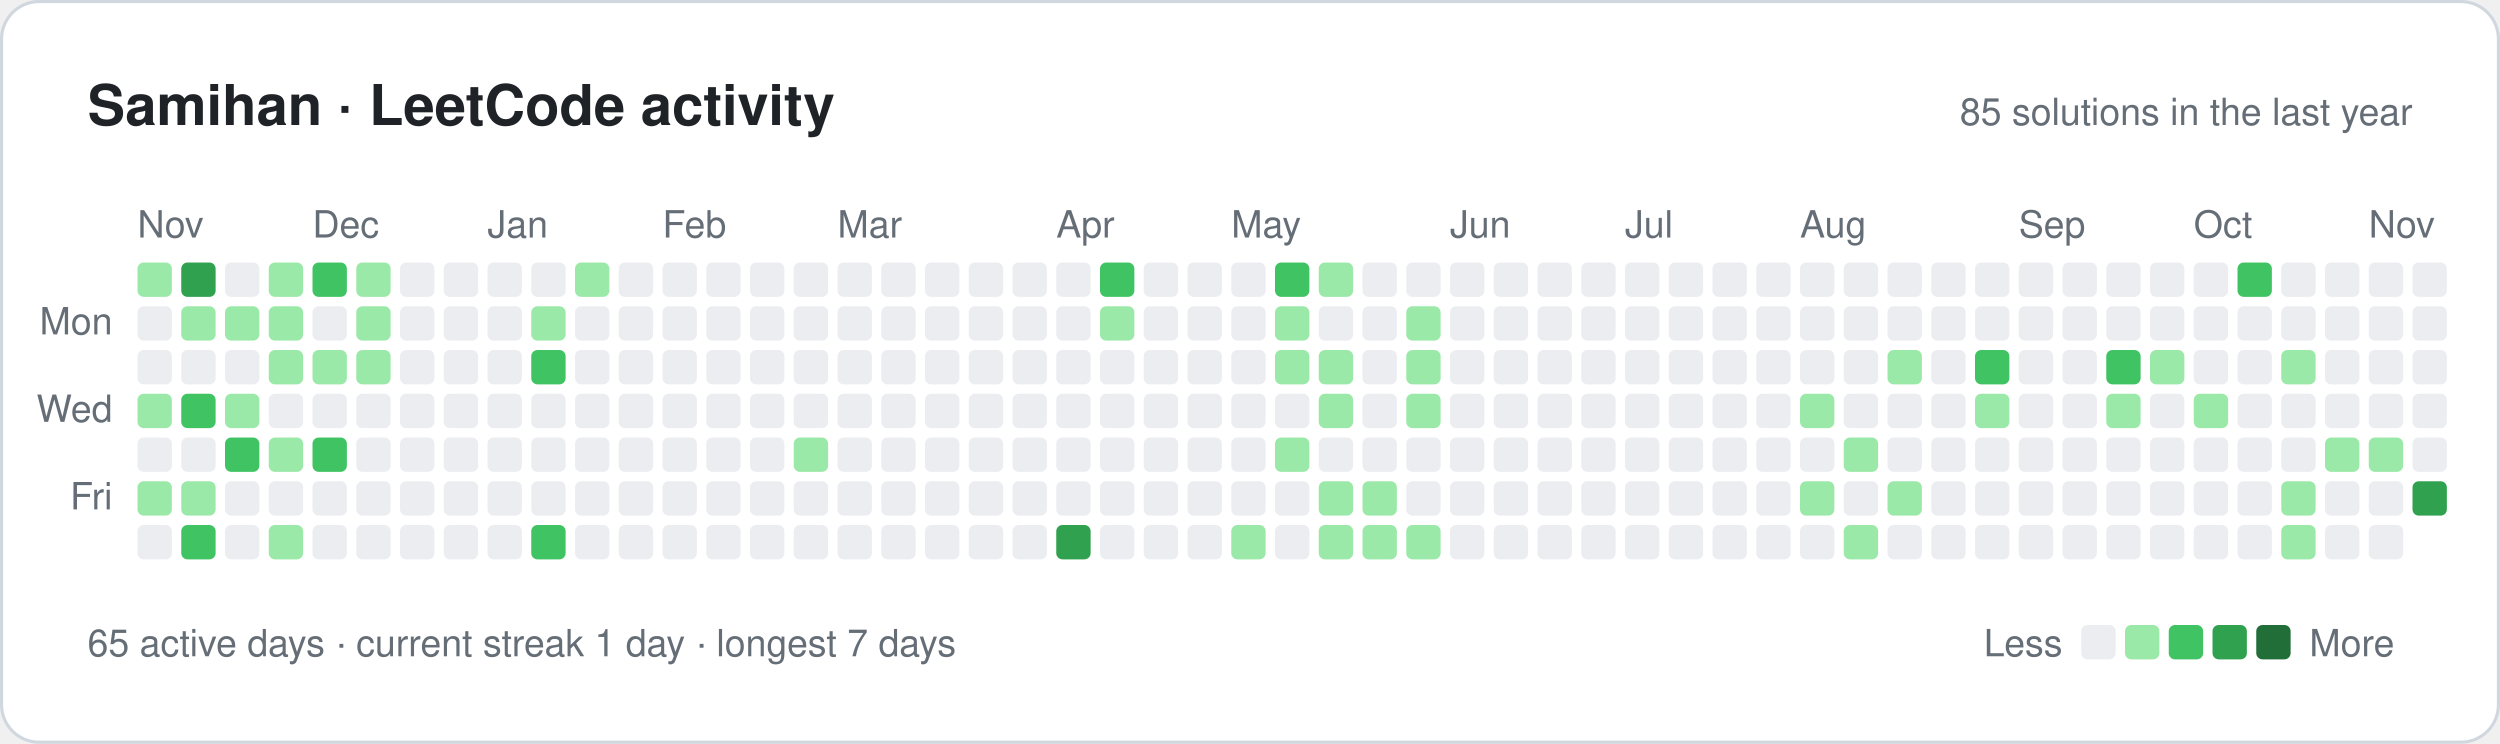
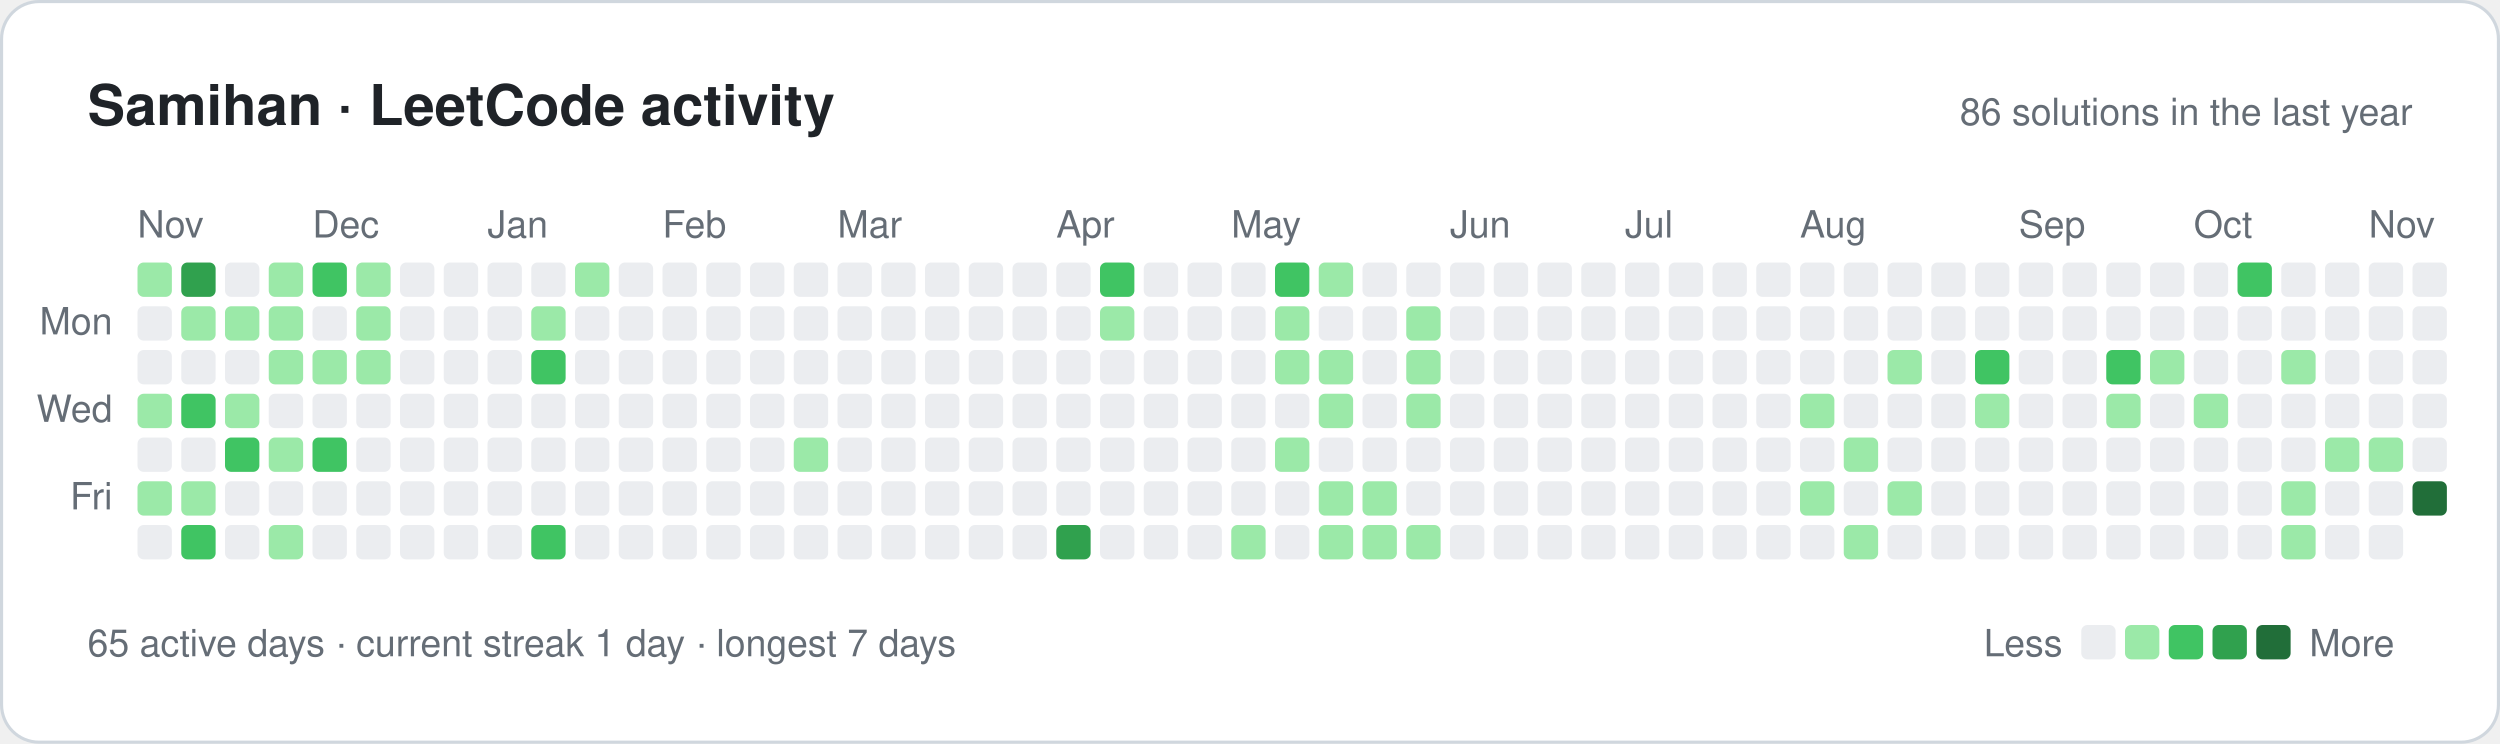
<svg xmlns="http://www.w3.org/2000/svg" width="800" height="238" viewBox="0 0 800 238" font-family="-apple-system,BlinkMacSystemFont,'Segoe UI',Helvetica,Arial,sans-serif" role="img" aria-labelledby="t">
  <style>
.bg{fill:#ffffff;stroke:#d0d7de}.title{fill:#1f2328;font-size:18px;font-weight:600}.muted{fill:#656d76;font-size:12px}
.label{fill:#1f2328;font-size:13px;font-weight:600}.value{fill:#1f2328;font-size:22px;font-weight:700}.value-sm{fill:#1f2328;font-size:14px;font-weight:700}
.total{fill:#1f2328;font-size:30px;font-weight:700}.track{fill:#eaeef2}.ring-track{stroke:#eaeef2}.divider{stroke:#d0d7de}.grid{stroke:#d0d7de;fill:none}
@media (prefers-color-scheme: dark){.bg{fill:#0d1117;stroke:#30363d}.title,.label,.value,.value-sm,.total{fill:#e6edf3}.muted{fill:#8b949e}.track{fill:#21262d}.ring-track{stroke:#21262d}.divider{stroke:#30363d}.grid{stroke:#30363d}}
@keyframes ls-fade{from{opacity:0;transform:translateY(6px)}to{opacity:1;transform:none}}
@keyframes ls-grow{from{transform:scaleX(0)}to{transform:scaleX(1)}}
@keyframes ls-pop{from{opacity:0;transform:scale(.2)}to{opacity:1;transform:scale(1)}}
@keyframes ls-pulse{0%,100%{opacity:1}50%{opacity:.3}}
.fade{animation:ls-fade .6s ease-out both}
.grow{transform-box:fill-box;transform-origin:left center;animation:ls-grow .9s cubic-bezier(.2,.7,.3,1) both}
.pulse{animation:ls-pulse 1.8s ease-in-out infinite}
.d1{animation-delay:0.12s}
.d2{animation-delay:0.24s}
.d3{animation-delay:0.36s}
.d4{animation-delay:0.48s}
.d5{animation-delay:0.60s}
.d6{animation-delay:0.72s}
.d7{animation-delay:0.84s}
.d8{animation-delay:0.96s}
@media (prefers-reduced-motion: reduce){*{animation:none!important}}
.h0{fill:#ebedf0}.h1{fill:#9be9a8}.h2{fill:#40c463}.h3{fill:#30a14e}.h4{fill:#216e39}
@media (prefers-color-scheme: dark){.h0{fill:#161b22}.h1{fill:#0e4429}.h2{fill:#006d32}.h3{fill:#26a641}.h4{fill:#39d353}}
</style>
  <rect x="0.5" y="0.5" width="799" height="237" rx="12" class="bg" />
  <g class="fade">
    <text x="28" y="40" class="title">Samihan · LeetCode activity</text>
-     <text x="772" y="40" class="muted" text-anchor="end">85 solutions in the last year</text>
+     <text x="772" y="40" class="muted" text-anchor="end">86 solutions in the last year</text>
  </g>
  <text x="44" y="76" class="muted" font-size="11">Nov</text>
  <text x="100" y="76" class="muted" font-size="11">Dec</text>
  <text x="156" y="76" class="muted" font-size="11">Jan</text>
  <text x="212" y="76" class="muted" font-size="11">Feb</text>
  <text x="268" y="76" class="muted" font-size="11">Mar</text>
  <text x="338" y="76" class="muted" font-size="11">Apr</text>
  <text x="394" y="76" class="muted" font-size="11">May</text>
  <text x="464" y="76" class="muted" font-size="11">Jun</text>
  <text x="520" y="76" class="muted" font-size="11">Jul</text>
  <text x="576" y="76" class="muted" font-size="11">Aug</text>
  <text x="646" y="76" class="muted" font-size="11">Sep</text>
  <text x="702" y="76" class="muted" font-size="11">Oct</text>
  <text x="758" y="76" class="muted" font-size="11">Nov</text>
  <text x="36" y="107" class="muted" font-size="10" text-anchor="end">Mon</text>
  <text x="36" y="135" class="muted" font-size="10" text-anchor="end">Wed</text>
  <text x="36" y="163" class="muted" font-size="10" text-anchor="end">Fri</text>
  <g class="fade d1">
    <rect x="44" y="84" width="11" height="11" rx="2" class="h1" />
    <rect x="44" y="98" width="11" height="11" rx="2" class="h0" />
    <rect x="44" y="112" width="11" height="11" rx="2" class="h0" />
    <rect x="44" y="126" width="11" height="11" rx="2" class="h1" />
    <rect x="44" y="140" width="11" height="11" rx="2" class="h0" />
    <rect x="44" y="154" width="11" height="11" rx="2" class="h1" />
    <rect x="44" y="168" width="11" height="11" rx="2" class="h0" />
    <rect x="58" y="84" width="11" height="11" rx="2" class="h3" />
    <rect x="58" y="98" width="11" height="11" rx="2" class="h1" />
    <rect x="58" y="112" width="11" height="11" rx="2" class="h0" />
    <rect x="58" y="126" width="11" height="11" rx="2" class="h2" />
    <rect x="58" y="140" width="11" height="11" rx="2" class="h0" />
    <rect x="58" y="154" width="11" height="11" rx="2" class="h1" />
    <rect x="58" y="168" width="11" height="11" rx="2" class="h2" />
    <rect x="72" y="84" width="11" height="11" rx="2" class="h0" />
    <rect x="72" y="98" width="11" height="11" rx="2" class="h1" />
    <rect x="72" y="112" width="11" height="11" rx="2" class="h0" />
    <rect x="72" y="126" width="11" height="11" rx="2" class="h1" />
    <rect x="72" y="140" width="11" height="11" rx="2" class="h2" />
    <rect x="72" y="154" width="11" height="11" rx="2" class="h0" />
    <rect x="72" y="168" width="11" height="11" rx="2" class="h0" />
    <rect x="86" y="84" width="11" height="11" rx="2" class="h1" />
    <rect x="86" y="98" width="11" height="11" rx="2" class="h1" />
    <rect x="86" y="112" width="11" height="11" rx="2" class="h1" />
    <rect x="86" y="126" width="11" height="11" rx="2" class="h0" />
    <rect x="86" y="140" width="11" height="11" rx="2" class="h1" />
    <rect x="86" y="154" width="11" height="11" rx="2" class="h0" />
    <rect x="86" y="168" width="11" height="11" rx="2" class="h1" />
    <rect x="100" y="84" width="11" height="11" rx="2" class="h2" />
    <rect x="100" y="98" width="11" height="11" rx="2" class="h0" />
    <rect x="100" y="112" width="11" height="11" rx="2" class="h1" />
    <rect x="100" y="126" width="11" height="11" rx="2" class="h0" />
    <rect x="100" y="140" width="11" height="11" rx="2" class="h2" />
    <rect x="100" y="154" width="11" height="11" rx="2" class="h0" />
    <rect x="100" y="168" width="11" height="11" rx="2" class="h0" />
    <rect x="114" y="84" width="11" height="11" rx="2" class="h1" />
    <rect x="114" y="98" width="11" height="11" rx="2" class="h1" />
    <rect x="114" y="112" width="11" height="11" rx="2" class="h1" />
    <rect x="114" y="126" width="11" height="11" rx="2" class="h0" />
    <rect x="114" y="140" width="11" height="11" rx="2" class="h0" />
    <rect x="114" y="154" width="11" height="11" rx="2" class="h0" />
    <rect x="114" y="168" width="11" height="11" rx="2" class="h0" />
    <rect x="128" y="84" width="11" height="11" rx="2" class="h0" />
    <rect x="128" y="98" width="11" height="11" rx="2" class="h0" />
    <rect x="128" y="112" width="11" height="11" rx="2" class="h0" />
    <rect x="128" y="126" width="11" height="11" rx="2" class="h0" />
    <rect x="128" y="140" width="11" height="11" rx="2" class="h0" />
    <rect x="128" y="154" width="11" height="11" rx="2" class="h0" />
    <rect x="128" y="168" width="11" height="11" rx="2" class="h0" />
    <rect x="142" y="84" width="11" height="11" rx="2" class="h0" />
    <rect x="142" y="98" width="11" height="11" rx="2" class="h0" />
    <rect x="142" y="112" width="11" height="11" rx="2" class="h0" />
    <rect x="142" y="126" width="11" height="11" rx="2" class="h0" />
    <rect x="142" y="140" width="11" height="11" rx="2" class="h0" />
    <rect x="142" y="154" width="11" height="11" rx="2" class="h0" />
    <rect x="142" y="168" width="11" height="11" rx="2" class="h0" />
    <rect x="156" y="84" width="11" height="11" rx="2" class="h0" />
    <rect x="156" y="98" width="11" height="11" rx="2" class="h0" />
    <rect x="156" y="112" width="11" height="11" rx="2" class="h0" />
    <rect x="156" y="126" width="11" height="11" rx="2" class="h0" />
    <rect x="156" y="140" width="11" height="11" rx="2" class="h0" />
    <rect x="156" y="154" width="11" height="11" rx="2" class="h0" />
    <rect x="156" y="168" width="11" height="11" rx="2" class="h0" />
    <rect x="170" y="84" width="11" height="11" rx="2" class="h0" />
    <rect x="170" y="98" width="11" height="11" rx="2" class="h1" />
    <rect x="170" y="112" width="11" height="11" rx="2" class="h2" />
    <rect x="170" y="126" width="11" height="11" rx="2" class="h0" />
    <rect x="170" y="140" width="11" height="11" rx="2" class="h0" />
    <rect x="170" y="154" width="11" height="11" rx="2" class="h0" />
    <rect x="170" y="168" width="11" height="11" rx="2" class="h2" />
    <rect x="184" y="84" width="11" height="11" rx="2" class="h1" />
    <rect x="184" y="98" width="11" height="11" rx="2" class="h0" />
    <rect x="184" y="112" width="11" height="11" rx="2" class="h0" />
    <rect x="184" y="126" width="11" height="11" rx="2" class="h0" />
    <rect x="184" y="140" width="11" height="11" rx="2" class="h0" />
    <rect x="184" y="154" width="11" height="11" rx="2" class="h0" />
    <rect x="184" y="168" width="11" height="11" rx="2" class="h0" />
    <rect x="198" y="84" width="11" height="11" rx="2" class="h0" />
    <rect x="198" y="98" width="11" height="11" rx="2" class="h0" />
    <rect x="198" y="112" width="11" height="11" rx="2" class="h0" />
    <rect x="198" y="126" width="11" height="11" rx="2" class="h0" />
    <rect x="198" y="140" width="11" height="11" rx="2" class="h0" />
    <rect x="198" y="154" width="11" height="11" rx="2" class="h0" />
    <rect x="198" y="168" width="11" height="11" rx="2" class="h0" />
    <rect x="212" y="84" width="11" height="11" rx="2" class="h0" />
    <rect x="212" y="98" width="11" height="11" rx="2" class="h0" />
    <rect x="212" y="112" width="11" height="11" rx="2" class="h0" />
    <rect x="212" y="126" width="11" height="11" rx="2" class="h0" />
    <rect x="212" y="140" width="11" height="11" rx="2" class="h0" />
    <rect x="212" y="154" width="11" height="11" rx="2" class="h0" />
    <rect x="212" y="168" width="11" height="11" rx="2" class="h0" />
    <rect x="226" y="84" width="11" height="11" rx="2" class="h0" />
    <rect x="226" y="98" width="11" height="11" rx="2" class="h0" />
    <rect x="226" y="112" width="11" height="11" rx="2" class="h0" />
    <rect x="226" y="126" width="11" height="11" rx="2" class="h0" />
    <rect x="226" y="140" width="11" height="11" rx="2" class="h0" />
    <rect x="226" y="154" width="11" height="11" rx="2" class="h0" />
    <rect x="226" y="168" width="11" height="11" rx="2" class="h0" />
    <rect x="240" y="84" width="11" height="11" rx="2" class="h0" />
    <rect x="240" y="98" width="11" height="11" rx="2" class="h0" />
    <rect x="240" y="112" width="11" height="11" rx="2" class="h0" />
    <rect x="240" y="126" width="11" height="11" rx="2" class="h0" />
    <rect x="240" y="140" width="11" height="11" rx="2" class="h0" />
    <rect x="240" y="154" width="11" height="11" rx="2" class="h0" />
    <rect x="240" y="168" width="11" height="11" rx="2" class="h0" />
    <rect x="254" y="84" width="11" height="11" rx="2" class="h0" />
    <rect x="254" y="98" width="11" height="11" rx="2" class="h0" />
    <rect x="254" y="112" width="11" height="11" rx="2" class="h0" />
    <rect x="254" y="126" width="11" height="11" rx="2" class="h0" />
    <rect x="254" y="140" width="11" height="11" rx="2" class="h1" />
    <rect x="254" y="154" width="11" height="11" rx="2" class="h0" />
    <rect x="254" y="168" width="11" height="11" rx="2" class="h0" />
    <rect x="268" y="84" width="11" height="11" rx="2" class="h0" />
    <rect x="268" y="98" width="11" height="11" rx="2" class="h0" />
    <rect x="268" y="112" width="11" height="11" rx="2" class="h0" />
    <rect x="268" y="126" width="11" height="11" rx="2" class="h0" />
    <rect x="268" y="140" width="11" height="11" rx="2" class="h0" />
    <rect x="268" y="154" width="11" height="11" rx="2" class="h0" />
    <rect x="268" y="168" width="11" height="11" rx="2" class="h0" />
    <rect x="282" y="84" width="11" height="11" rx="2" class="h0" />
    <rect x="282" y="98" width="11" height="11" rx="2" class="h0" />
    <rect x="282" y="112" width="11" height="11" rx="2" class="h0" />
    <rect x="282" y="126" width="11" height="11" rx="2" class="h0" />
    <rect x="282" y="140" width="11" height="11" rx="2" class="h0" />
    <rect x="282" y="154" width="11" height="11" rx="2" class="h0" />
    <rect x="282" y="168" width="11" height="11" rx="2" class="h0" />
    <rect x="296" y="84" width="11" height="11" rx="2" class="h0" />
    <rect x="296" y="98" width="11" height="11" rx="2" class="h0" />
    <rect x="296" y="112" width="11" height="11" rx="2" class="h0" />
    <rect x="296" y="126" width="11" height="11" rx="2" class="h0" />
    <rect x="296" y="140" width="11" height="11" rx="2" class="h0" />
    <rect x="296" y="154" width="11" height="11" rx="2" class="h0" />
    <rect x="296" y="168" width="11" height="11" rx="2" class="h0" />
    <rect x="310" y="84" width="11" height="11" rx="2" class="h0" />
    <rect x="310" y="98" width="11" height="11" rx="2" class="h0" />
    <rect x="310" y="112" width="11" height="11" rx="2" class="h0" />
    <rect x="310" y="126" width="11" height="11" rx="2" class="h0" />
    <rect x="310" y="140" width="11" height="11" rx="2" class="h0" />
    <rect x="310" y="154" width="11" height="11" rx="2" class="h0" />
    <rect x="310" y="168" width="11" height="11" rx="2" class="h0" />
    <rect x="324" y="84" width="11" height="11" rx="2" class="h0" />
    <rect x="324" y="98" width="11" height="11" rx="2" class="h0" />
    <rect x="324" y="112" width="11" height="11" rx="2" class="h0" />
    <rect x="324" y="126" width="11" height="11" rx="2" class="h0" />
    <rect x="324" y="140" width="11" height="11" rx="2" class="h0" />
    <rect x="324" y="154" width="11" height="11" rx="2" class="h0" />
    <rect x="324" y="168" width="11" height="11" rx="2" class="h0" />
    <rect x="338" y="84" width="11" height="11" rx="2" class="h0" />
    <rect x="338" y="98" width="11" height="11" rx="2" class="h0" />
    <rect x="338" y="112" width="11" height="11" rx="2" class="h0" />
    <rect x="338" y="126" width="11" height="11" rx="2" class="h0" />
    <rect x="338" y="140" width="11" height="11" rx="2" class="h0" />
    <rect x="338" y="154" width="11" height="11" rx="2" class="h0" />
    <rect x="338" y="168" width="11" height="11" rx="2" class="h3" />
    <rect x="352" y="84" width="11" height="11" rx="2" class="h2" />
    <rect x="352" y="98" width="11" height="11" rx="2" class="h1" />
    <rect x="352" y="112" width="11" height="11" rx="2" class="h0" />
    <rect x="352" y="126" width="11" height="11" rx="2" class="h0" />
    <rect x="352" y="140" width="11" height="11" rx="2" class="h0" />
    <rect x="352" y="154" width="11" height="11" rx="2" class="h0" />
    <rect x="352" y="168" width="11" height="11" rx="2" class="h0" />
    <rect x="366" y="84" width="11" height="11" rx="2" class="h0" />
    <rect x="366" y="98" width="11" height="11" rx="2" class="h0" />
    <rect x="366" y="112" width="11" height="11" rx="2" class="h0" />
    <rect x="366" y="126" width="11" height="11" rx="2" class="h0" />
    <rect x="366" y="140" width="11" height="11" rx="2" class="h0" />
    <rect x="366" y="154" width="11" height="11" rx="2" class="h0" />
    <rect x="366" y="168" width="11" height="11" rx="2" class="h0" />
    <rect x="380" y="84" width="11" height="11" rx="2" class="h0" />
    <rect x="380" y="98" width="11" height="11" rx="2" class="h0" />
    <rect x="380" y="112" width="11" height="11" rx="2" class="h0" />
    <rect x="380" y="126" width="11" height="11" rx="2" class="h0" />
    <rect x="380" y="140" width="11" height="11" rx="2" class="h0" />
    <rect x="380" y="154" width="11" height="11" rx="2" class="h0" />
    <rect x="380" y="168" width="11" height="11" rx="2" class="h0" />
    <rect x="394" y="84" width="11" height="11" rx="2" class="h0" />
    <rect x="394" y="98" width="11" height="11" rx="2" class="h0" />
    <rect x="394" y="112" width="11" height="11" rx="2" class="h0" />
    <rect x="394" y="126" width="11" height="11" rx="2" class="h0" />
    <rect x="394" y="140" width="11" height="11" rx="2" class="h0" />
    <rect x="394" y="154" width="11" height="11" rx="2" class="h0" />
    <rect x="394" y="168" width="11" height="11" rx="2" class="h1" />
    <rect x="408" y="84" width="11" height="11" rx="2" class="h2" />
    <rect x="408" y="98" width="11" height="11" rx="2" class="h1" />
    <rect x="408" y="112" width="11" height="11" rx="2" class="h1" />
    <rect x="408" y="126" width="11" height="11" rx="2" class="h0" />
    <rect x="408" y="140" width="11" height="11" rx="2" class="h1" />
    <rect x="408" y="154" width="11" height="11" rx="2" class="h0" />
    <rect x="408" y="168" width="11" height="11" rx="2" class="h0" />
    <rect x="422" y="84" width="11" height="11" rx="2" class="h1" />
    <rect x="422" y="98" width="11" height="11" rx="2" class="h0" />
    <rect x="422" y="112" width="11" height="11" rx="2" class="h1" />
    <rect x="422" y="126" width="11" height="11" rx="2" class="h1" />
    <rect x="422" y="140" width="11" height="11" rx="2" class="h0" />
    <rect x="422" y="154" width="11" height="11" rx="2" class="h1" />
    <rect x="422" y="168" width="11" height="11" rx="2" class="h1" />
    <rect x="436" y="84" width="11" height="11" rx="2" class="h0" />
    <rect x="436" y="98" width="11" height="11" rx="2" class="h0" />
    <rect x="436" y="112" width="11" height="11" rx="2" class="h0" />
    <rect x="436" y="126" width="11" height="11" rx="2" class="h0" />
    <rect x="436" y="140" width="11" height="11" rx="2" class="h0" />
    <rect x="436" y="154" width="11" height="11" rx="2" class="h1" />
    <rect x="436" y="168" width="11" height="11" rx="2" class="h1" />
    <rect x="450" y="84" width="11" height="11" rx="2" class="h0" />
    <rect x="450" y="98" width="11" height="11" rx="2" class="h1" />
    <rect x="450" y="112" width="11" height="11" rx="2" class="h1" />
    <rect x="450" y="126" width="11" height="11" rx="2" class="h1" />
    <rect x="450" y="140" width="11" height="11" rx="2" class="h0" />
    <rect x="450" y="154" width="11" height="11" rx="2" class="h0" />
    <rect x="450" y="168" width="11" height="11" rx="2" class="h1" />
    <rect x="464" y="84" width="11" height="11" rx="2" class="h0" />
    <rect x="464" y="98" width="11" height="11" rx="2" class="h0" />
    <rect x="464" y="112" width="11" height="11" rx="2" class="h0" />
    <rect x="464" y="126" width="11" height="11" rx="2" class="h0" />
    <rect x="464" y="140" width="11" height="11" rx="2" class="h0" />
    <rect x="464" y="154" width="11" height="11" rx="2" class="h0" />
    <rect x="464" y="168" width="11" height="11" rx="2" class="h0" />
    <rect x="478" y="84" width="11" height="11" rx="2" class="h0" />
    <rect x="478" y="98" width="11" height="11" rx="2" class="h0" />
    <rect x="478" y="112" width="11" height="11" rx="2" class="h0" />
    <rect x="478" y="126" width="11" height="11" rx="2" class="h0" />
    <rect x="478" y="140" width="11" height="11" rx="2" class="h0" />
    <rect x="478" y="154" width="11" height="11" rx="2" class="h0" />
    <rect x="478" y="168" width="11" height="11" rx="2" class="h0" />
    <rect x="492" y="84" width="11" height="11" rx="2" class="h0" />
    <rect x="492" y="98" width="11" height="11" rx="2" class="h0" />
    <rect x="492" y="112" width="11" height="11" rx="2" class="h0" />
    <rect x="492" y="126" width="11" height="11" rx="2" class="h0" />
    <rect x="492" y="140" width="11" height="11" rx="2" class="h0" />
    <rect x="492" y="154" width="11" height="11" rx="2" class="h0" />
    <rect x="492" y="168" width="11" height="11" rx="2" class="h0" />
    <rect x="506" y="84" width="11" height="11" rx="2" class="h0" />
    <rect x="506" y="98" width="11" height="11" rx="2" class="h0" />
    <rect x="506" y="112" width="11" height="11" rx="2" class="h0" />
    <rect x="506" y="126" width="11" height="11" rx="2" class="h0" />
    <rect x="506" y="140" width="11" height="11" rx="2" class="h0" />
    <rect x="506" y="154" width="11" height="11" rx="2" class="h0" />
    <rect x="506" y="168" width="11" height="11" rx="2" class="h0" />
    <rect x="520" y="84" width="11" height="11" rx="2" class="h0" />
    <rect x="520" y="98" width="11" height="11" rx="2" class="h0" />
    <rect x="520" y="112" width="11" height="11" rx="2" class="h0" />
    <rect x="520" y="126" width="11" height="11" rx="2" class="h0" />
    <rect x="520" y="140" width="11" height="11" rx="2" class="h0" />
    <rect x="520" y="154" width="11" height="11" rx="2" class="h0" />
    <rect x="520" y="168" width="11" height="11" rx="2" class="h0" />
    <rect x="534" y="84" width="11" height="11" rx="2" class="h0" />
    <rect x="534" y="98" width="11" height="11" rx="2" class="h0" />
    <rect x="534" y="112" width="11" height="11" rx="2" class="h0" />
    <rect x="534" y="126" width="11" height="11" rx="2" class="h0" />
    <rect x="534" y="140" width="11" height="11" rx="2" class="h0" />
    <rect x="534" y="154" width="11" height="11" rx="2" class="h0" />
    <rect x="534" y="168" width="11" height="11" rx="2" class="h0" />
    <rect x="548" y="84" width="11" height="11" rx="2" class="h0" />
    <rect x="548" y="98" width="11" height="11" rx="2" class="h0" />
    <rect x="548" y="112" width="11" height="11" rx="2" class="h0" />
    <rect x="548" y="126" width="11" height="11" rx="2" class="h0" />
    <rect x="548" y="140" width="11" height="11" rx="2" class="h0" />
    <rect x="548" y="154" width="11" height="11" rx="2" class="h0" />
    <rect x="548" y="168" width="11" height="11" rx="2" class="h0" />
    <rect x="562" y="84" width="11" height="11" rx="2" class="h0" />
    <rect x="562" y="98" width="11" height="11" rx="2" class="h0" />
    <rect x="562" y="112" width="11" height="11" rx="2" class="h0" />
    <rect x="562" y="126" width="11" height="11" rx="2" class="h0" />
    <rect x="562" y="140" width="11" height="11" rx="2" class="h0" />
    <rect x="562" y="154" width="11" height="11" rx="2" class="h0" />
    <rect x="562" y="168" width="11" height="11" rx="2" class="h0" />
    <rect x="576" y="84" width="11" height="11" rx="2" class="h0" />
    <rect x="576" y="98" width="11" height="11" rx="2" class="h0" />
    <rect x="576" y="112" width="11" height="11" rx="2" class="h0" />
    <rect x="576" y="126" width="11" height="11" rx="2" class="h1" />
    <rect x="576" y="140" width="11" height="11" rx="2" class="h0" />
    <rect x="576" y="154" width="11" height="11" rx="2" class="h1" />
    <rect x="576" y="168" width="11" height="11" rx="2" class="h0" />
    <rect x="590" y="84" width="11" height="11" rx="2" class="h0" />
    <rect x="590" y="98" width="11" height="11" rx="2" class="h0" />
    <rect x="590" y="112" width="11" height="11" rx="2" class="h0" />
    <rect x="590" y="126" width="11" height="11" rx="2" class="h0" />
    <rect x="590" y="140" width="11" height="11" rx="2" class="h1" />
    <rect x="590" y="154" width="11" height="11" rx="2" class="h0" />
    <rect x="590" y="168" width="11" height="11" rx="2" class="h1" />
    <rect x="604" y="84" width="11" height="11" rx="2" class="h0" />
    <rect x="604" y="98" width="11" height="11" rx="2" class="h0" />
    <rect x="604" y="112" width="11" height="11" rx="2" class="h1" />
    <rect x="604" y="126" width="11" height="11" rx="2" class="h0" />
    <rect x="604" y="140" width="11" height="11" rx="2" class="h0" />
    <rect x="604" y="154" width="11" height="11" rx="2" class="h1" />
    <rect x="604" y="168" width="11" height="11" rx="2" class="h0" />
    <rect x="618" y="84" width="11" height="11" rx="2" class="h0" />
    <rect x="618" y="98" width="11" height="11" rx="2" class="h0" />
    <rect x="618" y="112" width="11" height="11" rx="2" class="h0" />
    <rect x="618" y="126" width="11" height="11" rx="2" class="h0" />
    <rect x="618" y="140" width="11" height="11" rx="2" class="h0" />
    <rect x="618" y="154" width="11" height="11" rx="2" class="h0" />
    <rect x="618" y="168" width="11" height="11" rx="2" class="h0" />
    <rect x="632" y="84" width="11" height="11" rx="2" class="h0" />
    <rect x="632" y="98" width="11" height="11" rx="2" class="h0" />
    <rect x="632" y="112" width="11" height="11" rx="2" class="h2" />
    <rect x="632" y="126" width="11" height="11" rx="2" class="h1" />
    <rect x="632" y="140" width="11" height="11" rx="2" class="h0" />
    <rect x="632" y="154" width="11" height="11" rx="2" class="h0" />
    <rect x="632" y="168" width="11" height="11" rx="2" class="h0" />
    <rect x="646" y="84" width="11" height="11" rx="2" class="h0" />
    <rect x="646" y="98" width="11" height="11" rx="2" class="h0" />
    <rect x="646" y="112" width="11" height="11" rx="2" class="h0" />
    <rect x="646" y="126" width="11" height="11" rx="2" class="h0" />
    <rect x="646" y="140" width="11" height="11" rx="2" class="h0" />
    <rect x="646" y="154" width="11" height="11" rx="2" class="h0" />
    <rect x="646" y="168" width="11" height="11" rx="2" class="h0" />
    <rect x="660" y="84" width="11" height="11" rx="2" class="h0" />
    <rect x="660" y="98" width="11" height="11" rx="2" class="h0" />
    <rect x="660" y="112" width="11" height="11" rx="2" class="h0" />
    <rect x="660" y="126" width="11" height="11" rx="2" class="h0" />
    <rect x="660" y="140" width="11" height="11" rx="2" class="h0" />
    <rect x="660" y="154" width="11" height="11" rx="2" class="h0" />
    <rect x="660" y="168" width="11" height="11" rx="2" class="h0" />
    <rect x="674" y="84" width="11" height="11" rx="2" class="h0" />
    <rect x="674" y="98" width="11" height="11" rx="2" class="h0" />
    <rect x="674" y="112" width="11" height="11" rx="2" class="h2" />
    <rect x="674" y="126" width="11" height="11" rx="2" class="h1" />
    <rect x="674" y="140" width="11" height="11" rx="2" class="h0" />
    <rect x="674" y="154" width="11" height="11" rx="2" class="h0" />
    <rect x="674" y="168" width="11" height="11" rx="2" class="h0" />
    <rect x="688" y="84" width="11" height="11" rx="2" class="h0" />
    <rect x="688" y="98" width="11" height="11" rx="2" class="h0" />
    <rect x="688" y="112" width="11" height="11" rx="2" class="h1" />
    <rect x="688" y="126" width="11" height="11" rx="2" class="h0" />
    <rect x="688" y="140" width="11" height="11" rx="2" class="h0" />
    <rect x="688" y="154" width="11" height="11" rx="2" class="h0" />
    <rect x="688" y="168" width="11" height="11" rx="2" class="h0" />
    <rect x="702" y="84" width="11" height="11" rx="2" class="h0" />
    <rect x="702" y="98" width="11" height="11" rx="2" class="h0" />
    <rect x="702" y="112" width="11" height="11" rx="2" class="h0" />
    <rect x="702" y="126" width="11" height="11" rx="2" class="h1" />
    <rect x="702" y="140" width="11" height="11" rx="2" class="h0" />
    <rect x="702" y="154" width="11" height="11" rx="2" class="h0" />
    <rect x="702" y="168" width="11" height="11" rx="2" class="h0" />
    <rect x="716" y="84" width="11" height="11" rx="2" class="h2" />
    <rect x="716" y="98" width="11" height="11" rx="2" class="h0" />
    <rect x="716" y="112" width="11" height="11" rx="2" class="h0" />
    <rect x="716" y="126" width="11" height="11" rx="2" class="h0" />
    <rect x="716" y="140" width="11" height="11" rx="2" class="h0" />
    <rect x="716" y="154" width="11" height="11" rx="2" class="h0" />
    <rect x="716" y="168" width="11" height="11" rx="2" class="h0" />
    <rect x="730" y="84" width="11" height="11" rx="2" class="h0" />
    <rect x="730" y="98" width="11" height="11" rx="2" class="h0" />
    <rect x="730" y="112" width="11" height="11" rx="2" class="h1" />
    <rect x="730" y="126" width="11" height="11" rx="2" class="h0" />
    <rect x="730" y="140" width="11" height="11" rx="2" class="h0" />
    <rect x="730" y="154" width="11" height="11" rx="2" class="h1" />
    <rect x="730" y="168" width="11" height="11" rx="2" class="h1" />
    <rect x="744" y="84" width="11" height="11" rx="2" class="h0" />
    <rect x="744" y="98" width="11" height="11" rx="2" class="h0" />
    <rect x="744" y="112" width="11" height="11" rx="2" class="h0" />
    <rect x="744" y="126" width="11" height="11" rx="2" class="h0" />
    <rect x="744" y="140" width="11" height="11" rx="2" class="h1" />
    <rect x="744" y="154" width="11" height="11" rx="2" class="h0" />
    <rect x="744" y="168" width="11" height="11" rx="2" class="h0" />
    <rect x="758" y="84" width="11" height="11" rx="2" class="h0" />
    <rect x="758" y="98" width="11" height="11" rx="2" class="h0" />
    <rect x="758" y="112" width="11" height="11" rx="2" class="h0" />
    <rect x="758" y="126" width="11" height="11" rx="2" class="h0" />
    <rect x="758" y="140" width="11" height="11" rx="2" class="h1" />
    <rect x="758" y="154" width="11" height="11" rx="2" class="h0" />
    <rect x="758" y="168" width="11" height="11" rx="2" class="h0" />
    <rect x="772" y="84" width="11" height="11" rx="2" class="h0" />
    <rect x="772" y="98" width="11" height="11" rx="2" class="h0" />
    <rect x="772" y="112" width="11" height="11" rx="2" class="h0" />
    <rect x="772" y="126" width="11" height="11" rx="2" class="h0" />
    <rect x="772" y="140" width="11" height="11" rx="2" class="h0" />
-     <rect x="772" y="154" width="11" height="11" rx="2" class="h3" />
+     <rect x="772" y="154" width="11" height="11" rx="2" class="h4" />
  </g>
  <text x="28" y="210" class="muted">65 active days · current streak 1 day · longest 7 days</text>
  <text x="660" y="210" class="muted" text-anchor="end">Less</text>
  <rect x="666" y="200" width="11" height="11" rx="2" class="h0" />
  <rect x="680" y="200" width="11" height="11" rx="2" class="h1" />
  <rect x="694" y="200" width="11" height="11" rx="2" class="h2" />
  <rect x="708" y="200" width="11" height="11" rx="2" class="h3" />
  <rect x="722" y="200" width="11" height="11" rx="2" class="h4" />
  <text x="739" y="210" class="muted">More</text>
</svg>
